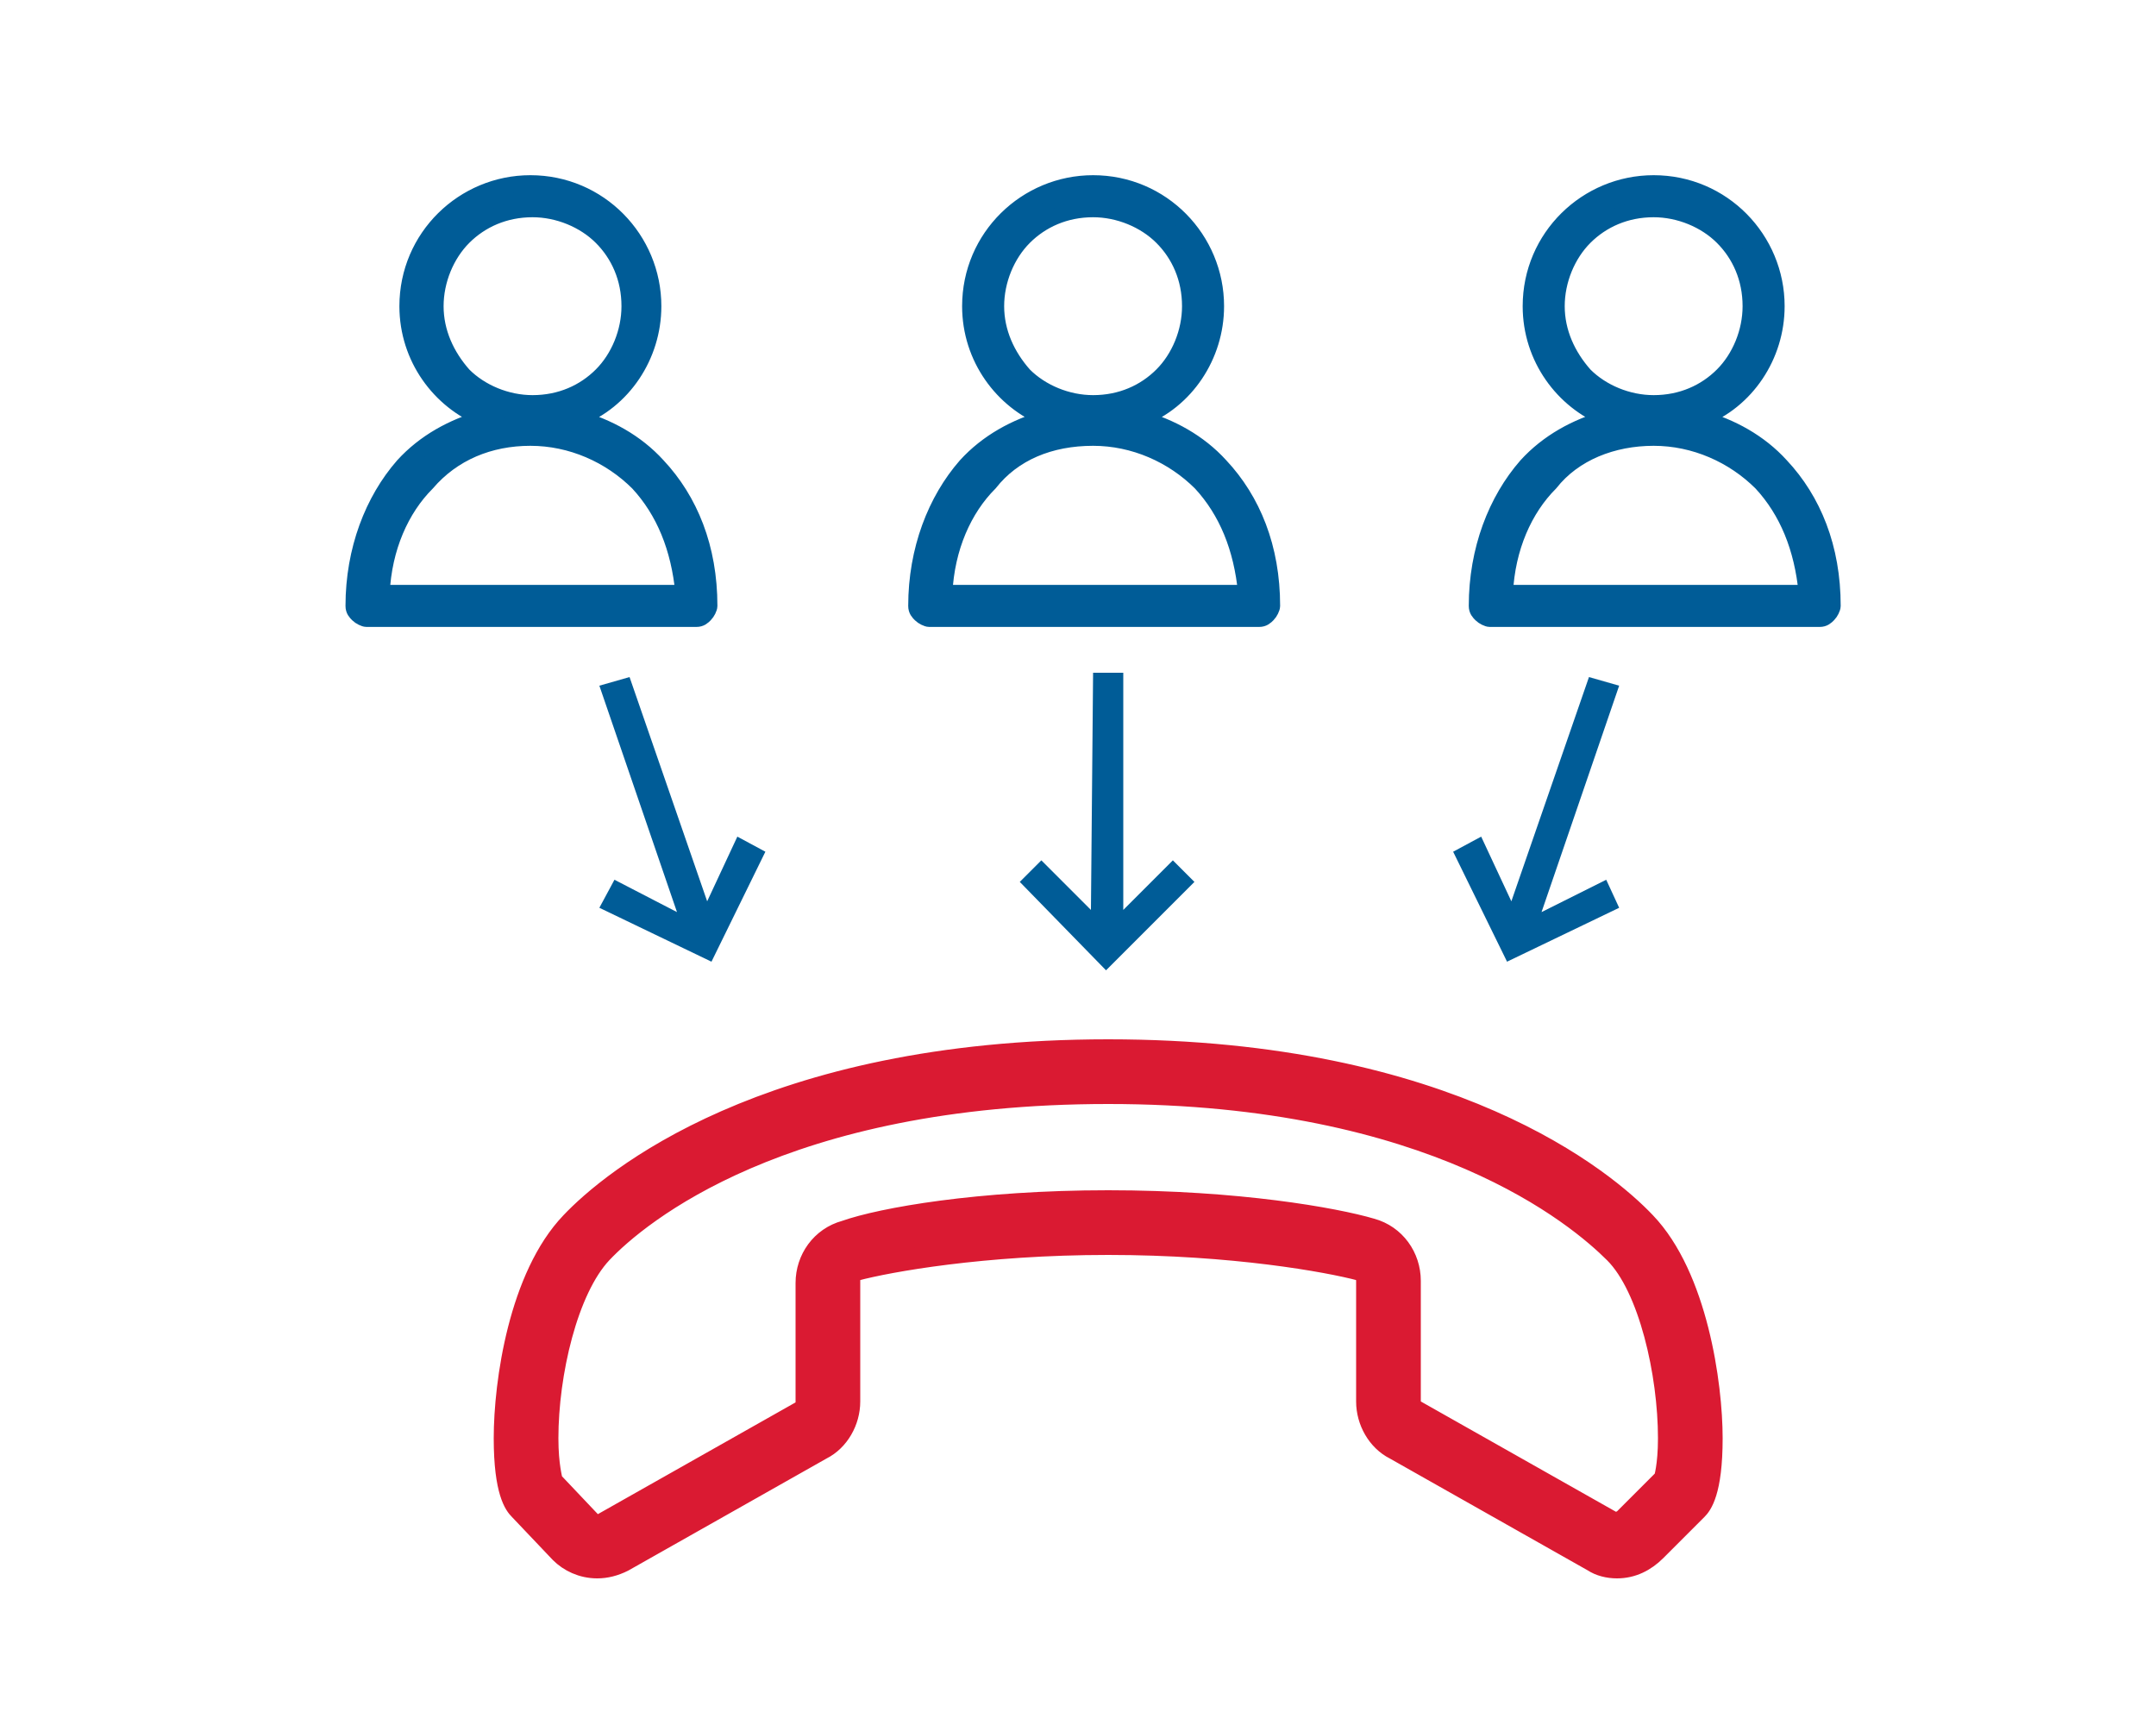
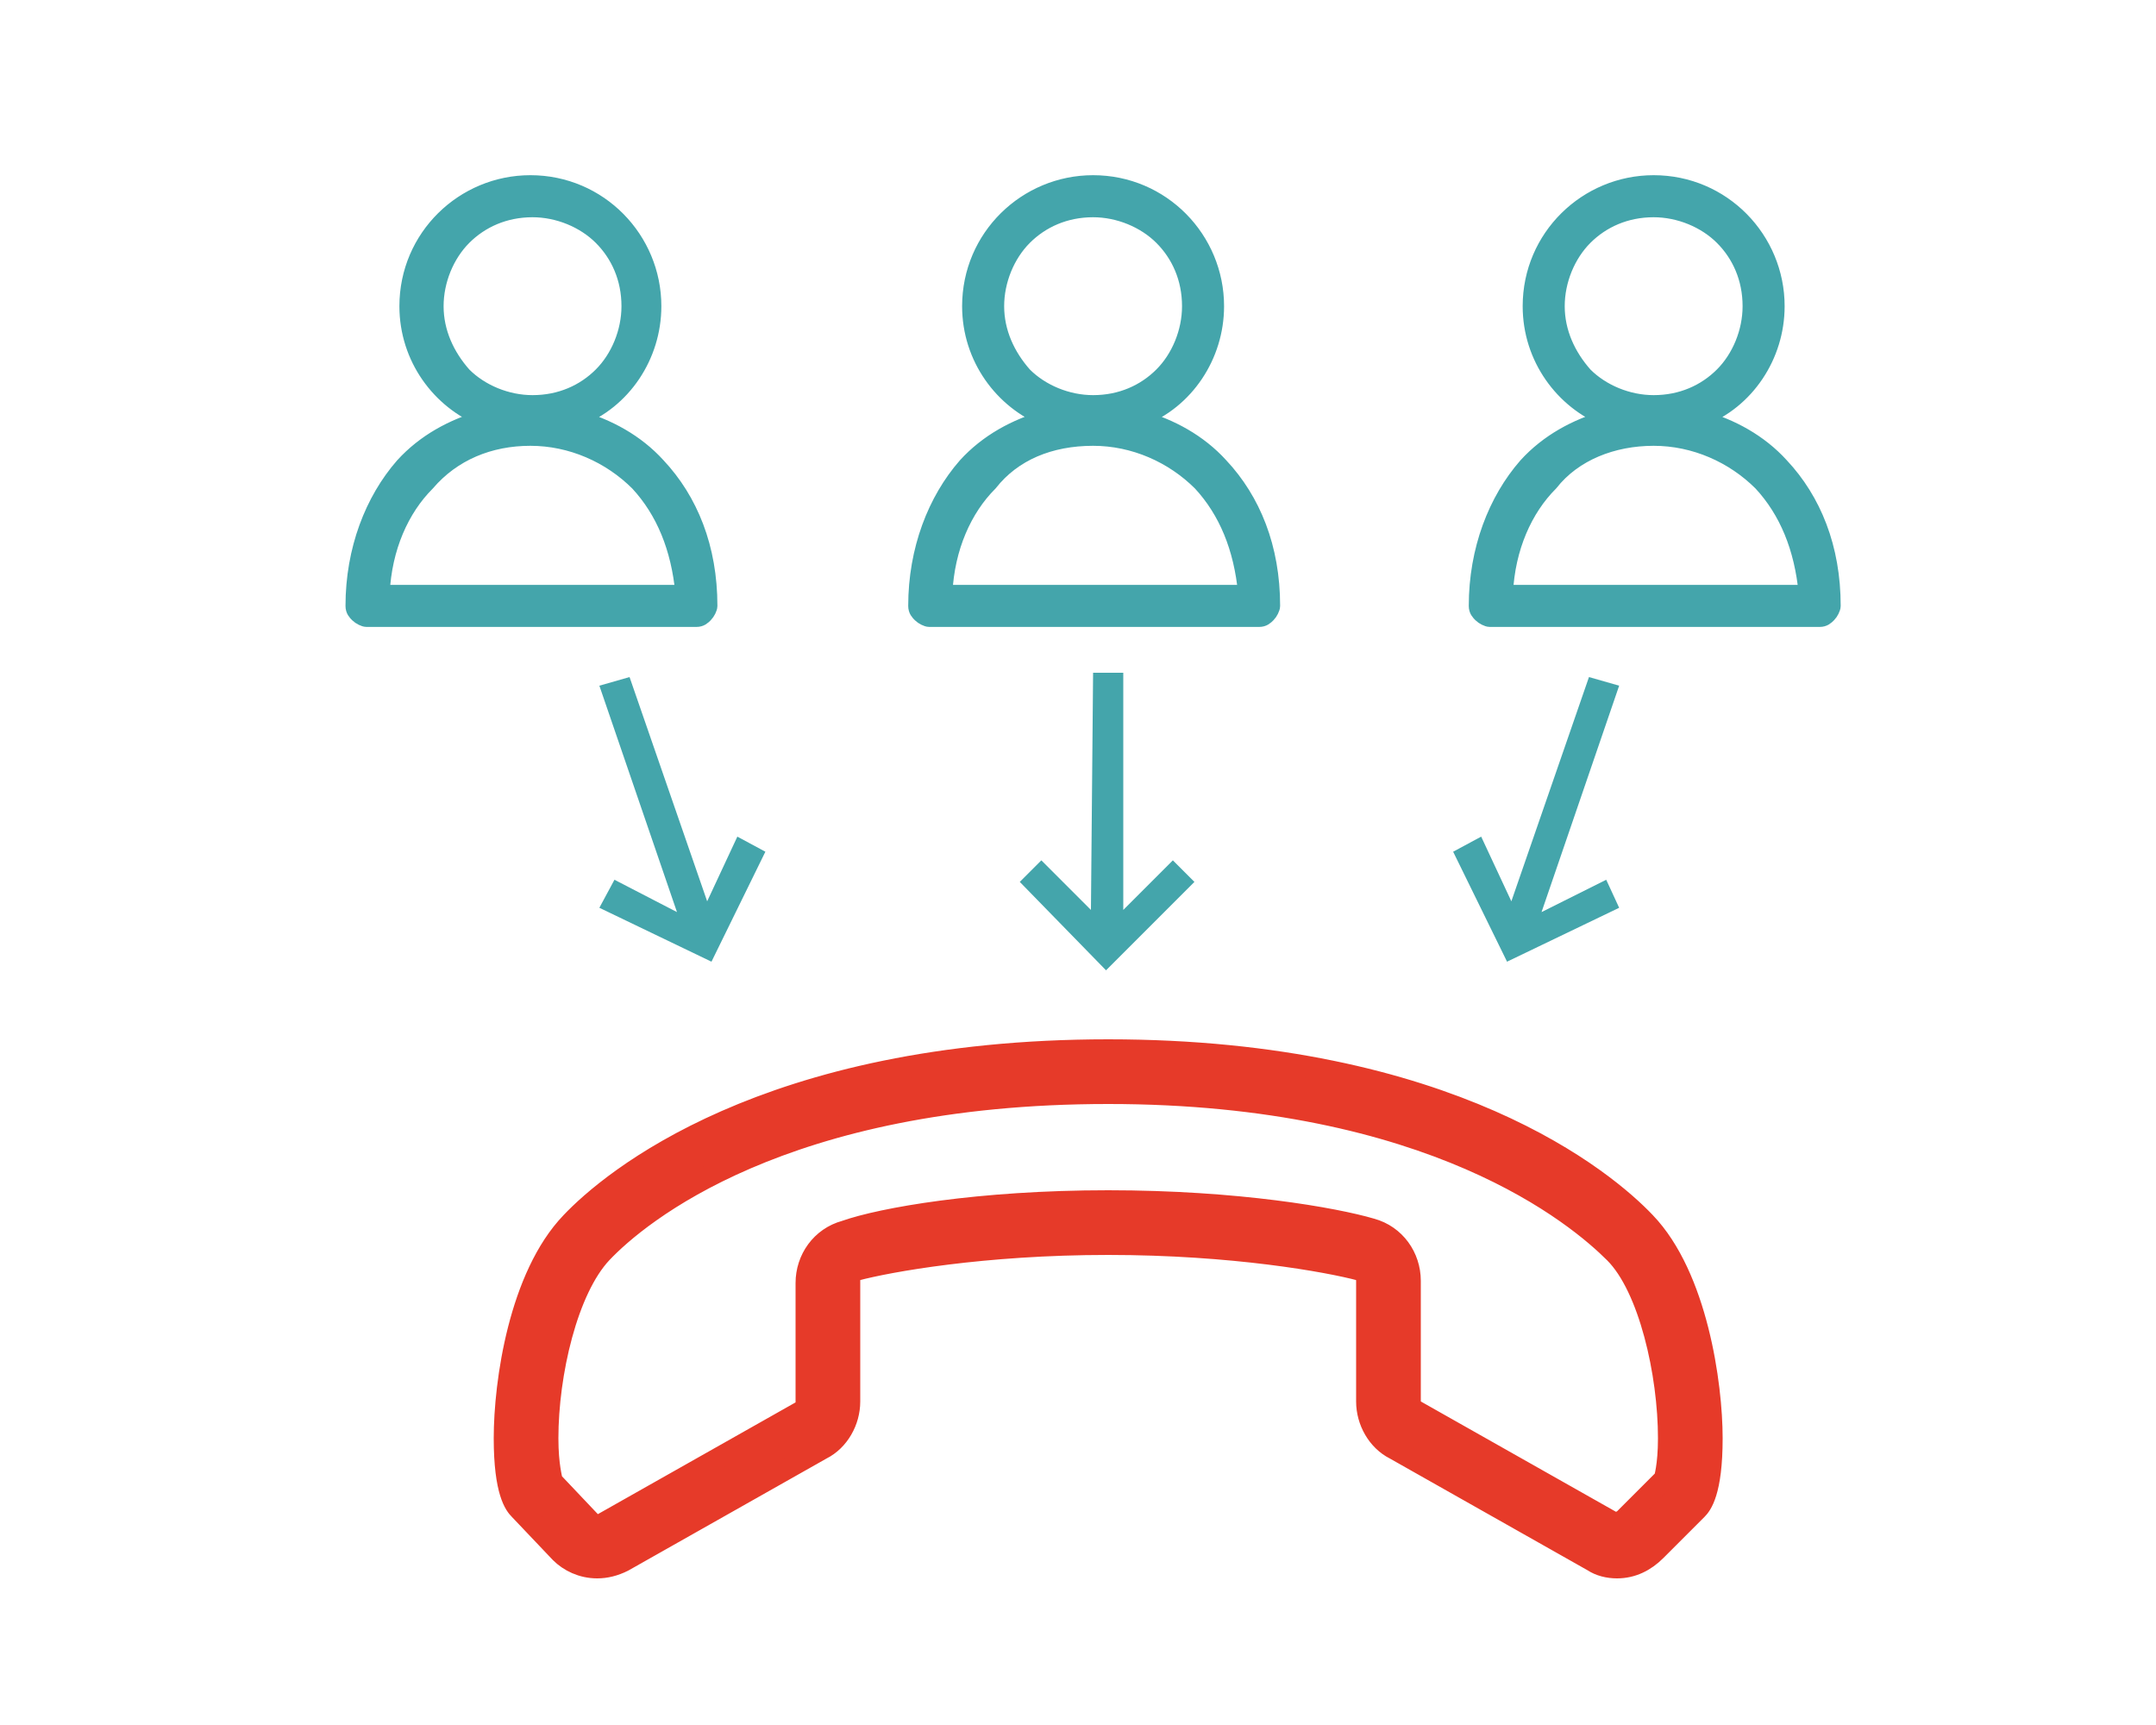
<svg xmlns="http://www.w3.org/2000/svg" version="1.1" id="Layer_1" x="0" y="0" viewBox="0 0 100 80" xml:space="preserve">
-   <style>.st0{fill:#005c97}</style>
-   <path class="st0" d="M52.1 31.2h-1.4l-.1 11-2.3-2.3-1 1 4 4.1 4.1-4.1-1-1-2.3 2.3v-11zm-22.9.2l-1.4.4 3.6 10.5-2.9-1.5-.7 1.3 5.2 2.5 2.5-5.1-1.3-.7-1.4 3-3.6-10.4z" />
-   <path d="M16.4 28.1c0 .2.1.3.2.4s.3.2.4.2h15.3c.2 0 .3-.1.4-.2.1-.1.2-.3.2-.4 0-2.7-.9-4.9-2.4-6.5-1-1.1-2.3-1.8-3.7-2.2 2.1-.8 3.5-2.9 3.5-5.2 0-3.1-2.5-5.7-5.7-5.7-3.1 0-5.7 2.5-5.7 5.7 0 2.4 1.5 4.4 3.5 5.2-1.4.4-2.7 1.1-3.7 2.2-1.4 1.6-2.3 3.9-2.3 6.5zm3.8-13.9c0-1.2.5-2.4 1.3-3.2s1.9-1.3 3.2-1.3c1.2 0 2.4.5 3.2 1.3.8.8 1.3 1.9 1.3 3.2 0 1.2-.5 2.4-1.3 3.2-.8.8-1.9 1.3-3.2 1.3-1.2 0-2.4-.5-3.2-1.3-.8-.9-1.3-2-1.3-3.2zm4.4 6.1c1.9 0 3.7.8 5 2.1 1.2 1.3 1.9 3 2.1 5.1h-14c.1-2.1.9-3.9 2.1-5.1 1.2-1.4 2.9-2.1 4.8-2.1zm17.9 7.8c0 .2.1.3.2.4.1.1.3.2.4.2h15.3c.2 0 .3-.1.4-.2.1-.1.2-.3.2-.4 0-2.7-.9-4.9-2.4-6.5-1-1.1-2.3-1.8-3.7-2.2 2.1-.8 3.5-2.9 3.5-5.2 0-3.1-2.5-5.7-5.7-5.7-3.1 0-5.7 2.5-5.7 5.7 0 2.4 1.5 4.4 3.5 5.2-1.4.4-2.7 1.1-3.7 2.2-1.4 1.6-2.3 3.9-2.3 6.5zm3.7-13.9c0-1.2.5-2.4 1.3-3.2s1.9-1.3 3.2-1.3c1.2 0 2.4.5 3.2 1.3s1.3 1.9 1.3 3.2c0 1.2-.5 2.4-1.3 3.2-.8.8-1.9 1.3-3.2 1.3-1.2 0-2.4-.5-3.2-1.3-.8-.9-1.3-2-1.3-3.2zm4.5 6.1c1.9 0 3.7.8 5 2.1 1.2 1.3 1.9 3 2.1 5.1h-14c.1-2.1.9-3.9 2.1-5.1 1.1-1.4 2.8-2.1 4.8-2.1zm17.8 7.8c0 .2.1.3.2.4s.3.2.4.2h15.3c.2 0 .3-.1.4-.2s.2-.3.2-.4c0-2.7-.9-4.9-2.4-6.5-1-1.1-2.3-1.8-3.7-2.2 2.1-.8 3.5-2.9 3.5-5.2 0-3.1-2.5-5.7-5.7-5.7-3.1 0-5.7 2.5-5.7 5.7 0 2.4 1.5 4.4 3.5 5.2-1.4.4-2.7 1.1-3.7 2.2-1.4 1.6-2.3 3.9-2.3 6.5zm3.7-13.9c0-1.2.5-2.4 1.3-3.2s1.9-1.3 3.2-1.3c1.2 0 2.4.5 3.2 1.3.8.8 1.3 1.9 1.3 3.2 0 1.2-.5 2.4-1.3 3.2-.8.8-1.9 1.3-3.2 1.3-1.2 0-2.4-.5-3.2-1.3-.8-.9-1.3-2-1.3-3.2zm4.5 6.1c1.9 0 3.7.8 5 2.1 1.2 1.3 1.9 3 2.1 5.1h-14c.1-2.1.9-3.9 2.1-5.1 1.1-1.4 2.9-2.1 4.8-2.1z" fill="#005c97" stroke="#005c97" stroke-width=".75" stroke-miterlimit="10" />
-   <path d="M75 72.7c-.4 0-.8-.1-1.1-.3l-9.2-5.2c-.8-.4-1.3-1.3-1.3-2.2v-5.6c0-.2-.1-.4-.3-.5-1.5-.4-5.9-1.2-11.7-1.2s-10.2.8-11.7 1.2c-.2.1-.3.2-.3.5V65c0 .9-.5 1.8-1.3 2.2l-9.2 5.2c-.4.2-.8.3-1.2.3h0c-.7 0-1.3-.3-1.7-.7l-1.9-2c-.2-.2-.7-.8-.7-3.3 0-2.6.7-7.5 3.1-10 1.8-1.9 9-8 24.9-8s23.1 6.1 24.9 8c2.4 2.5 3.1 7.5 3.1 10s-.5 3.1-.7 3.3l-1.9 1.9c-.5.5-1.1.8-1.8.8zm-23.6-17c6 0 10.5.8 12.2 1.3 1.1.3 1.8 1.3 1.8 2.4V65c0 .2.1.3.2.4l9.2 5.2c.1.1.3 0 .5-.1l1.9-1.9s.2-.6.2-1.9c0-3-.9-7-2.5-8.6-1.7-1.7-8.4-7.4-23.5-7.4s-21.8 5.6-23.5 7.4c-1.6 1.7-2.5 5.6-2.5 8.6 0 1.3.2 1.9.2 2l1.8 1.9c.1.1.3.2.5.1l9.2-5.2c.2-.1.3-.3.3-.4v-5.6c0-1.1.7-2.1 1.8-2.4 1.7-.6 6.2-1.4 12.2-1.4z" fill="#da1a32" stroke="#da1a32" stroke-miterlimit="10" />
-   <path class="st0" d="M73.7 31.4l1.4.4-3.6 10.5 3-1.5.6 1.3-5.2 2.5-2.5-5.1 1.3-.7 1.4 3 3.6-10.4z" />
+   <style>.st0{fill:#44a5ab}</style>
+   <path class="st0" d="M52.1 31.2h-1.4l-.1 11-2.3-2.3-1 1 4 4.1 4.1-4.1-1-1-2.3 2.3zm-22.9.2l-1.4.4 3.6 10.5-2.9-1.5-.7 1.3 5.2 2.5 2.5-5.1-1.3-.7-1.4 3z" />
+   <path d="M16.4 28.1c0 .2.1.3.2.4.1.1.3.2.4.2h15.3c.2 0 .3-.1.4-.2.1-.1.2-.3.2-.4 0-2.7-.9-4.9-2.4-6.5-1-1.1-2.3-1.8-3.7-2.2 2.1-.8 3.5-2.9 3.5-5.2 0-3.1-2.5-5.7-5.7-5.7-3.1 0-5.7 2.5-5.7 5.7 0 2.4 1.5 4.4 3.5 5.2-1.4.4-2.7 1.1-3.7 2.2-1.4 1.6-2.3 3.9-2.3 6.5zm3.8-13.9c0-1.2.5-2.4 1.3-3.2.8-.8 1.9-1.3 3.2-1.3 1.2 0 2.4.5 3.2 1.3.8.8 1.3 1.9 1.3 3.2 0 1.2-.5 2.4-1.3 3.2-.8.8-1.9 1.3-3.2 1.3-1.2 0-2.4-.5-3.2-1.3-.8-.9-1.3-2-1.3-3.2zm4.4 6.1c1.9 0 3.7.8 5 2.1 1.2 1.3 1.9 3 2.1 5.1h-14c.1-2.1.9-3.9 2.1-5.1 1.2-1.4 2.9-2.1 4.8-2.1zm17.9 7.8c0 .2.1.3.2.4.1.1.3.2.4.2h15.3c.2 0 .3-.1.4-.2.1-.1.2-.3.2-.4 0-2.7-.9-4.9-2.4-6.5-1-1.1-2.3-1.8-3.7-2.2 2.1-.8 3.5-2.9 3.5-5.2 0-3.1-2.5-5.7-5.7-5.7-3.1 0-5.7 2.5-5.7 5.7 0 2.4 1.5 4.4 3.5 5.2-1.4.4-2.7 1.1-3.7 2.2-1.4 1.6-2.3 3.9-2.3 6.5zm3.7-13.9c0-1.2.5-2.4 1.3-3.2.8-.8 1.9-1.3 3.2-1.3 1.2 0 2.4.5 3.2 1.3.8.8 1.3 1.9 1.3 3.2 0 1.2-.5 2.4-1.3 3.2-.8.8-1.9 1.3-3.2 1.3-1.2 0-2.4-.5-3.2-1.3-.8-.9-1.3-2-1.3-3.2zm4.5 6.1c1.9 0 3.7.8 5 2.1 1.2 1.3 1.9 3 2.1 5.1h-14c.1-2.1.9-3.9 2.1-5.1 1.1-1.4 2.8-2.1 4.8-2.1zm17.8 7.8c0 .2.1.3.2.4.1.1.3.2.4.2h15.3c.2 0 .3-.1.4-.2.1-.1.2-.3.2-.4 0-2.7-.9-4.9-2.4-6.5-1-1.1-2.3-1.8-3.7-2.2 2.1-.8 3.5-2.9 3.5-5.2 0-3.1-2.5-5.7-5.7-5.7-3.1 0-5.7 2.5-5.7 5.7 0 2.4 1.5 4.4 3.5 5.2-1.4.4-2.7 1.1-3.7 2.2-1.4 1.6-2.3 3.9-2.3 6.5zm3.7-13.9c0-1.2.5-2.4 1.3-3.2.8-.8 1.9-1.3 3.2-1.3 1.2 0 2.4.5 3.2 1.3.8.8 1.3 1.9 1.3 3.2 0 1.2-.5 2.4-1.3 3.2-.8.8-1.9 1.3-3.2 1.3-1.2 0-2.4-.5-3.2-1.3-.8-.9-1.3-2-1.3-3.2zm4.5 6.1c1.9 0 3.7.8 5 2.1 1.2 1.3 1.9 3 2.1 5.1h-14c.1-2.1.9-3.9 2.1-5.1 1.1-1.4 2.9-2.1 4.8-2.1z" stroke="#44a5ab" stroke-width=".75" stroke-miterlimit="10" fill="#44a5ab" />
+   <path d="M75 72.7c-.4 0-.8-.1-1.1-.3l-9.2-5.2c-.8-.4-1.3-1.3-1.3-2.2v-5.6c0-.2-.1-.4-.3-.5-1.5-.4-5.9-1.2-11.7-1.2-5.8 0-10.2.8-11.7 1.2-.2.1-.3.2-.3.5V65c0 .9-.5 1.8-1.3 2.2l-9.2 5.2c-.4.2-.8.3-1.2.3h0c-.7 0-1.3-.3-1.7-.7l-1.9-2c-.2-.2-.7-.8-.7-3.3 0-2.6.7-7.5 3.1-10 1.8-1.9 9-8 24.9-8 15.9 0 23.1 6.1 24.9 8 2.4 2.5 3.1 7.5 3.1 10s-.5 3.1-.7 3.3l-1.9 1.9c-.5.5-1.1.8-1.8.8zm-23.6-17c6 0 10.5.8 12.2 1.3 1.1.3 1.8 1.3 1.8 2.4V65c0 .2.1.3.2.4l9.2 5.2c.1.1.3 0 .5-.1l1.9-1.9s.2-.6.2-1.9c0-3-.9-7-2.5-8.6-1.7-1.7-8.4-7.4-23.5-7.4s-21.8 5.6-23.5 7.4c-1.6 1.7-2.5 5.6-2.5 8.6 0 1.3.2 1.9.2 2l1.8 1.9c.1.1.3.2.5.1l9.2-5.2c.2-.1.3-.3.3-.4v-5.6c0-1.1.7-2.1 1.8-2.4 1.7-.6 6.2-1.4 12.2-1.4z" fill="#e63a29" stroke="#e63a29" stroke-miterlimit="10" />
+   <path class="st0" d="M73.7 31.4l1.4.4-3.6 10.5 3-1.5.6 1.3-5.2 2.5-2.5-5.1 1.3-.7 1.4 3z" />
</svg>
